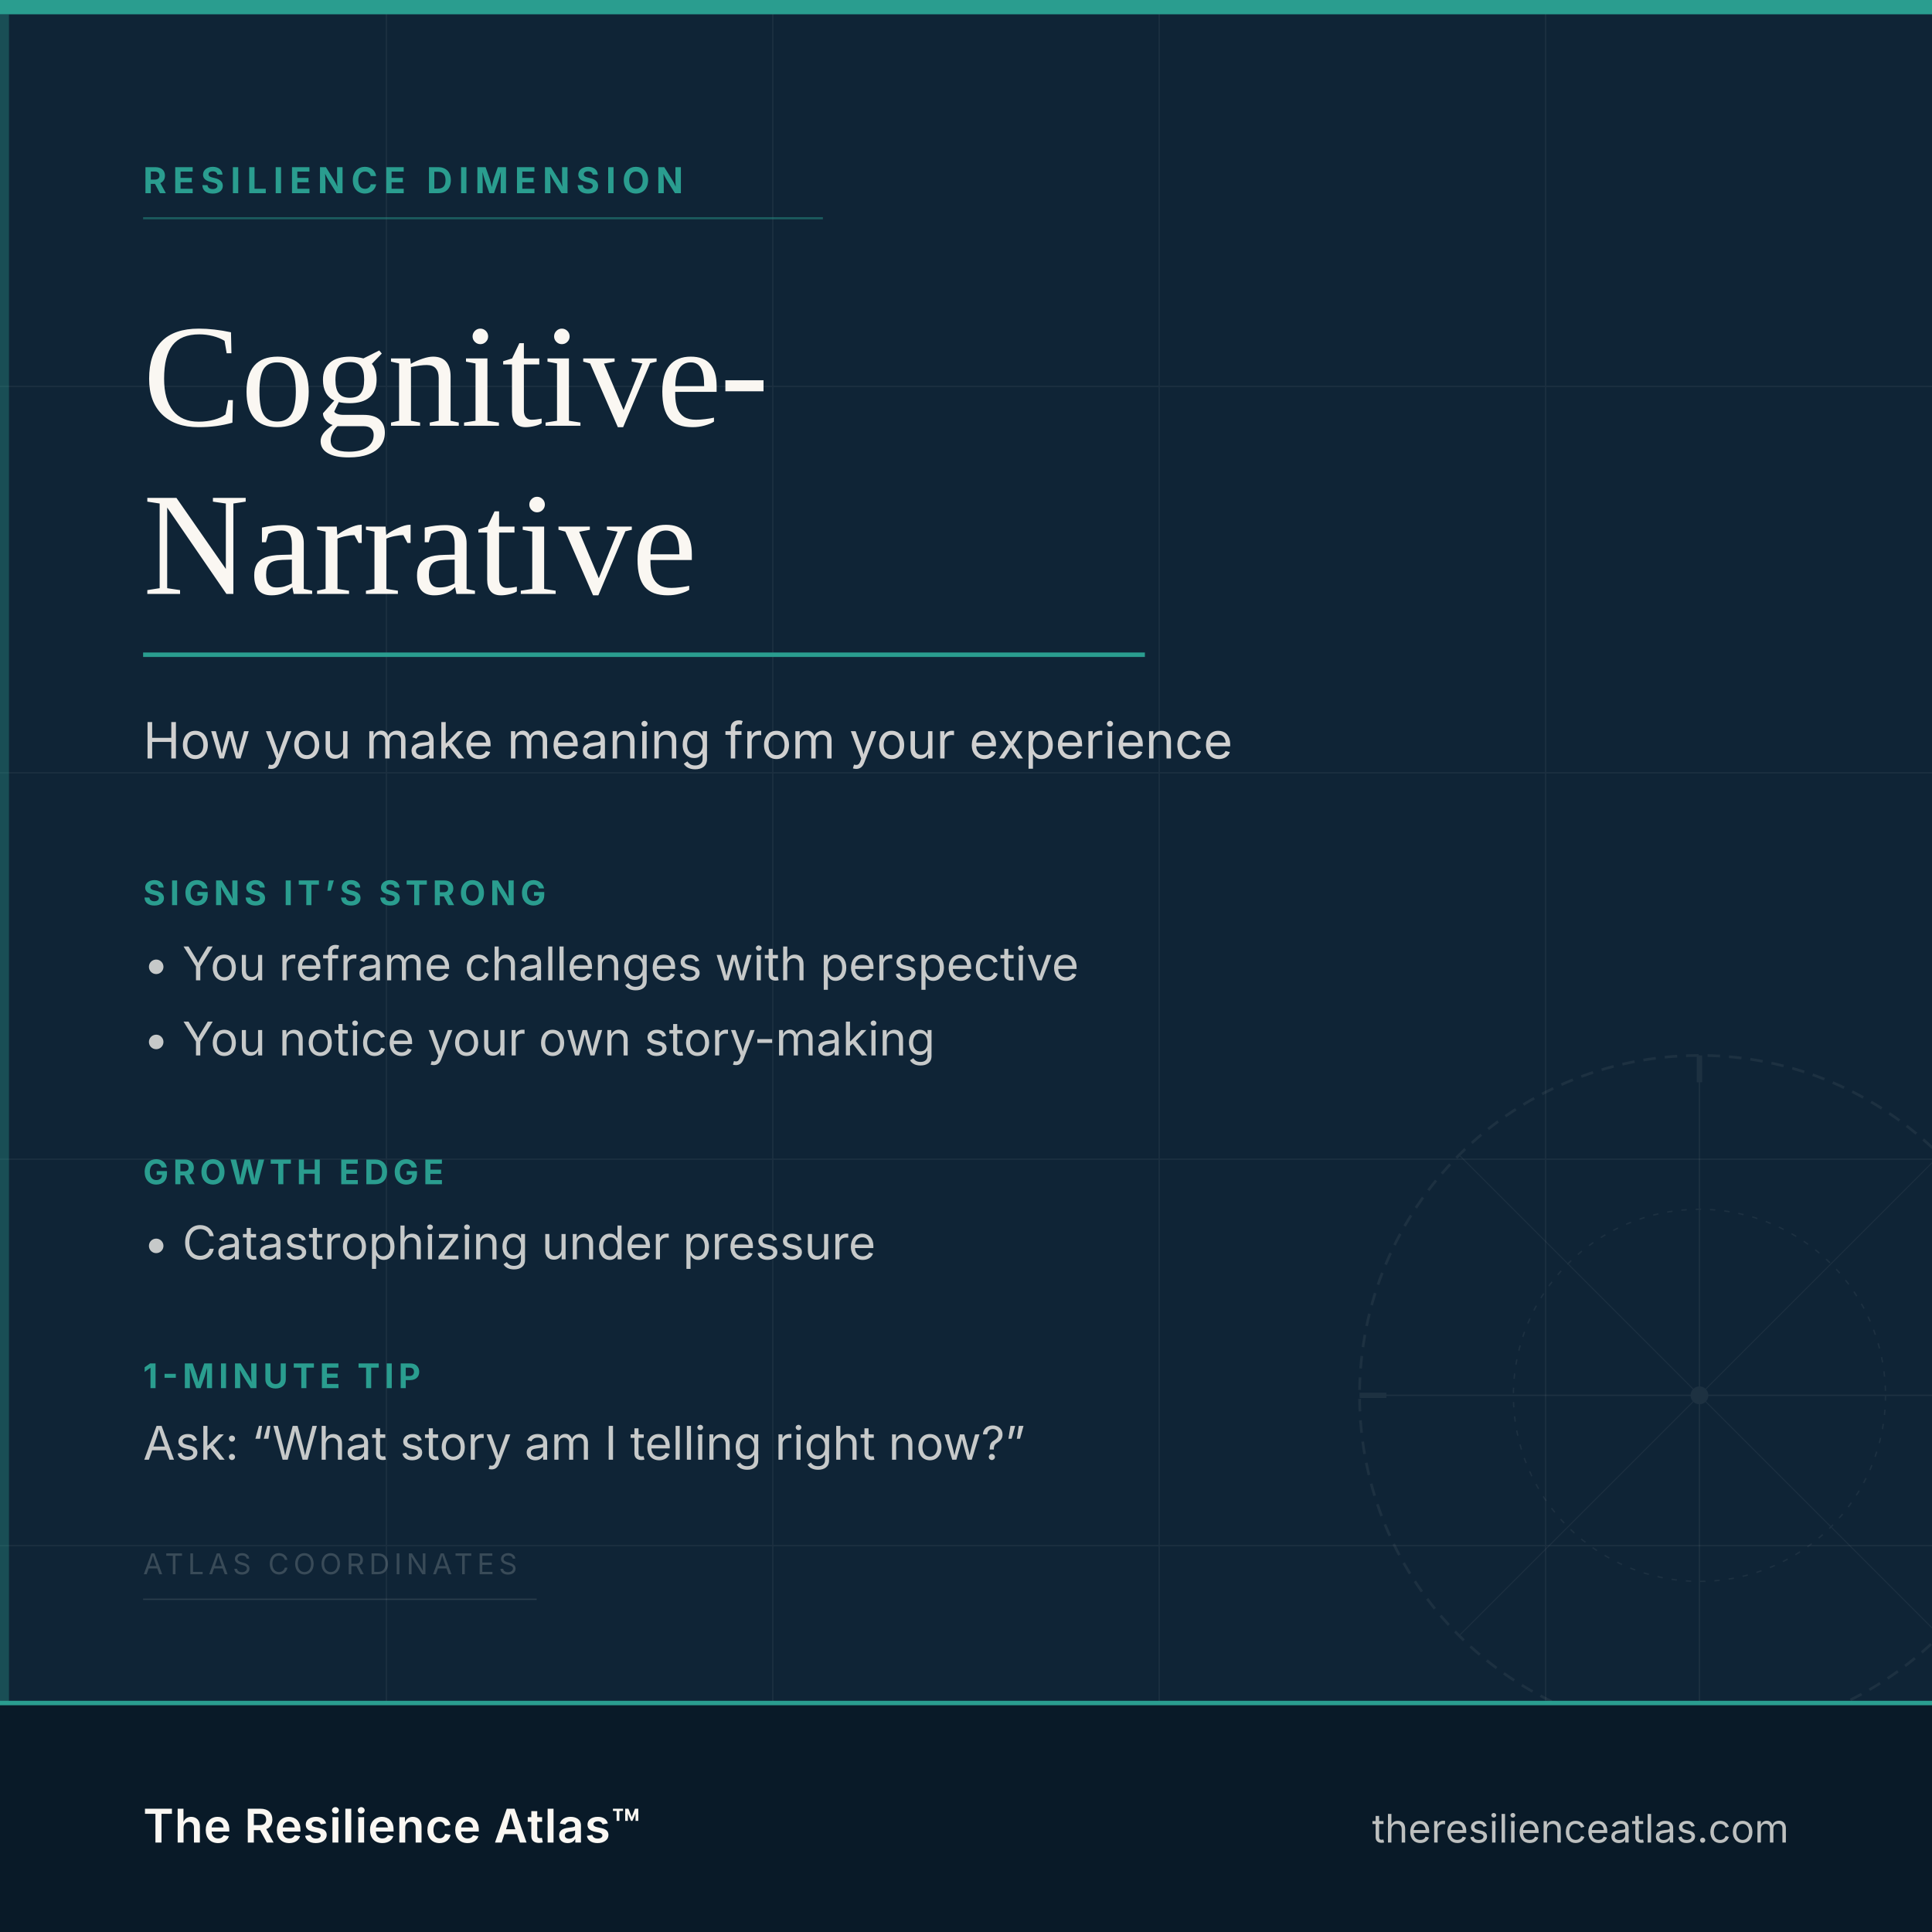
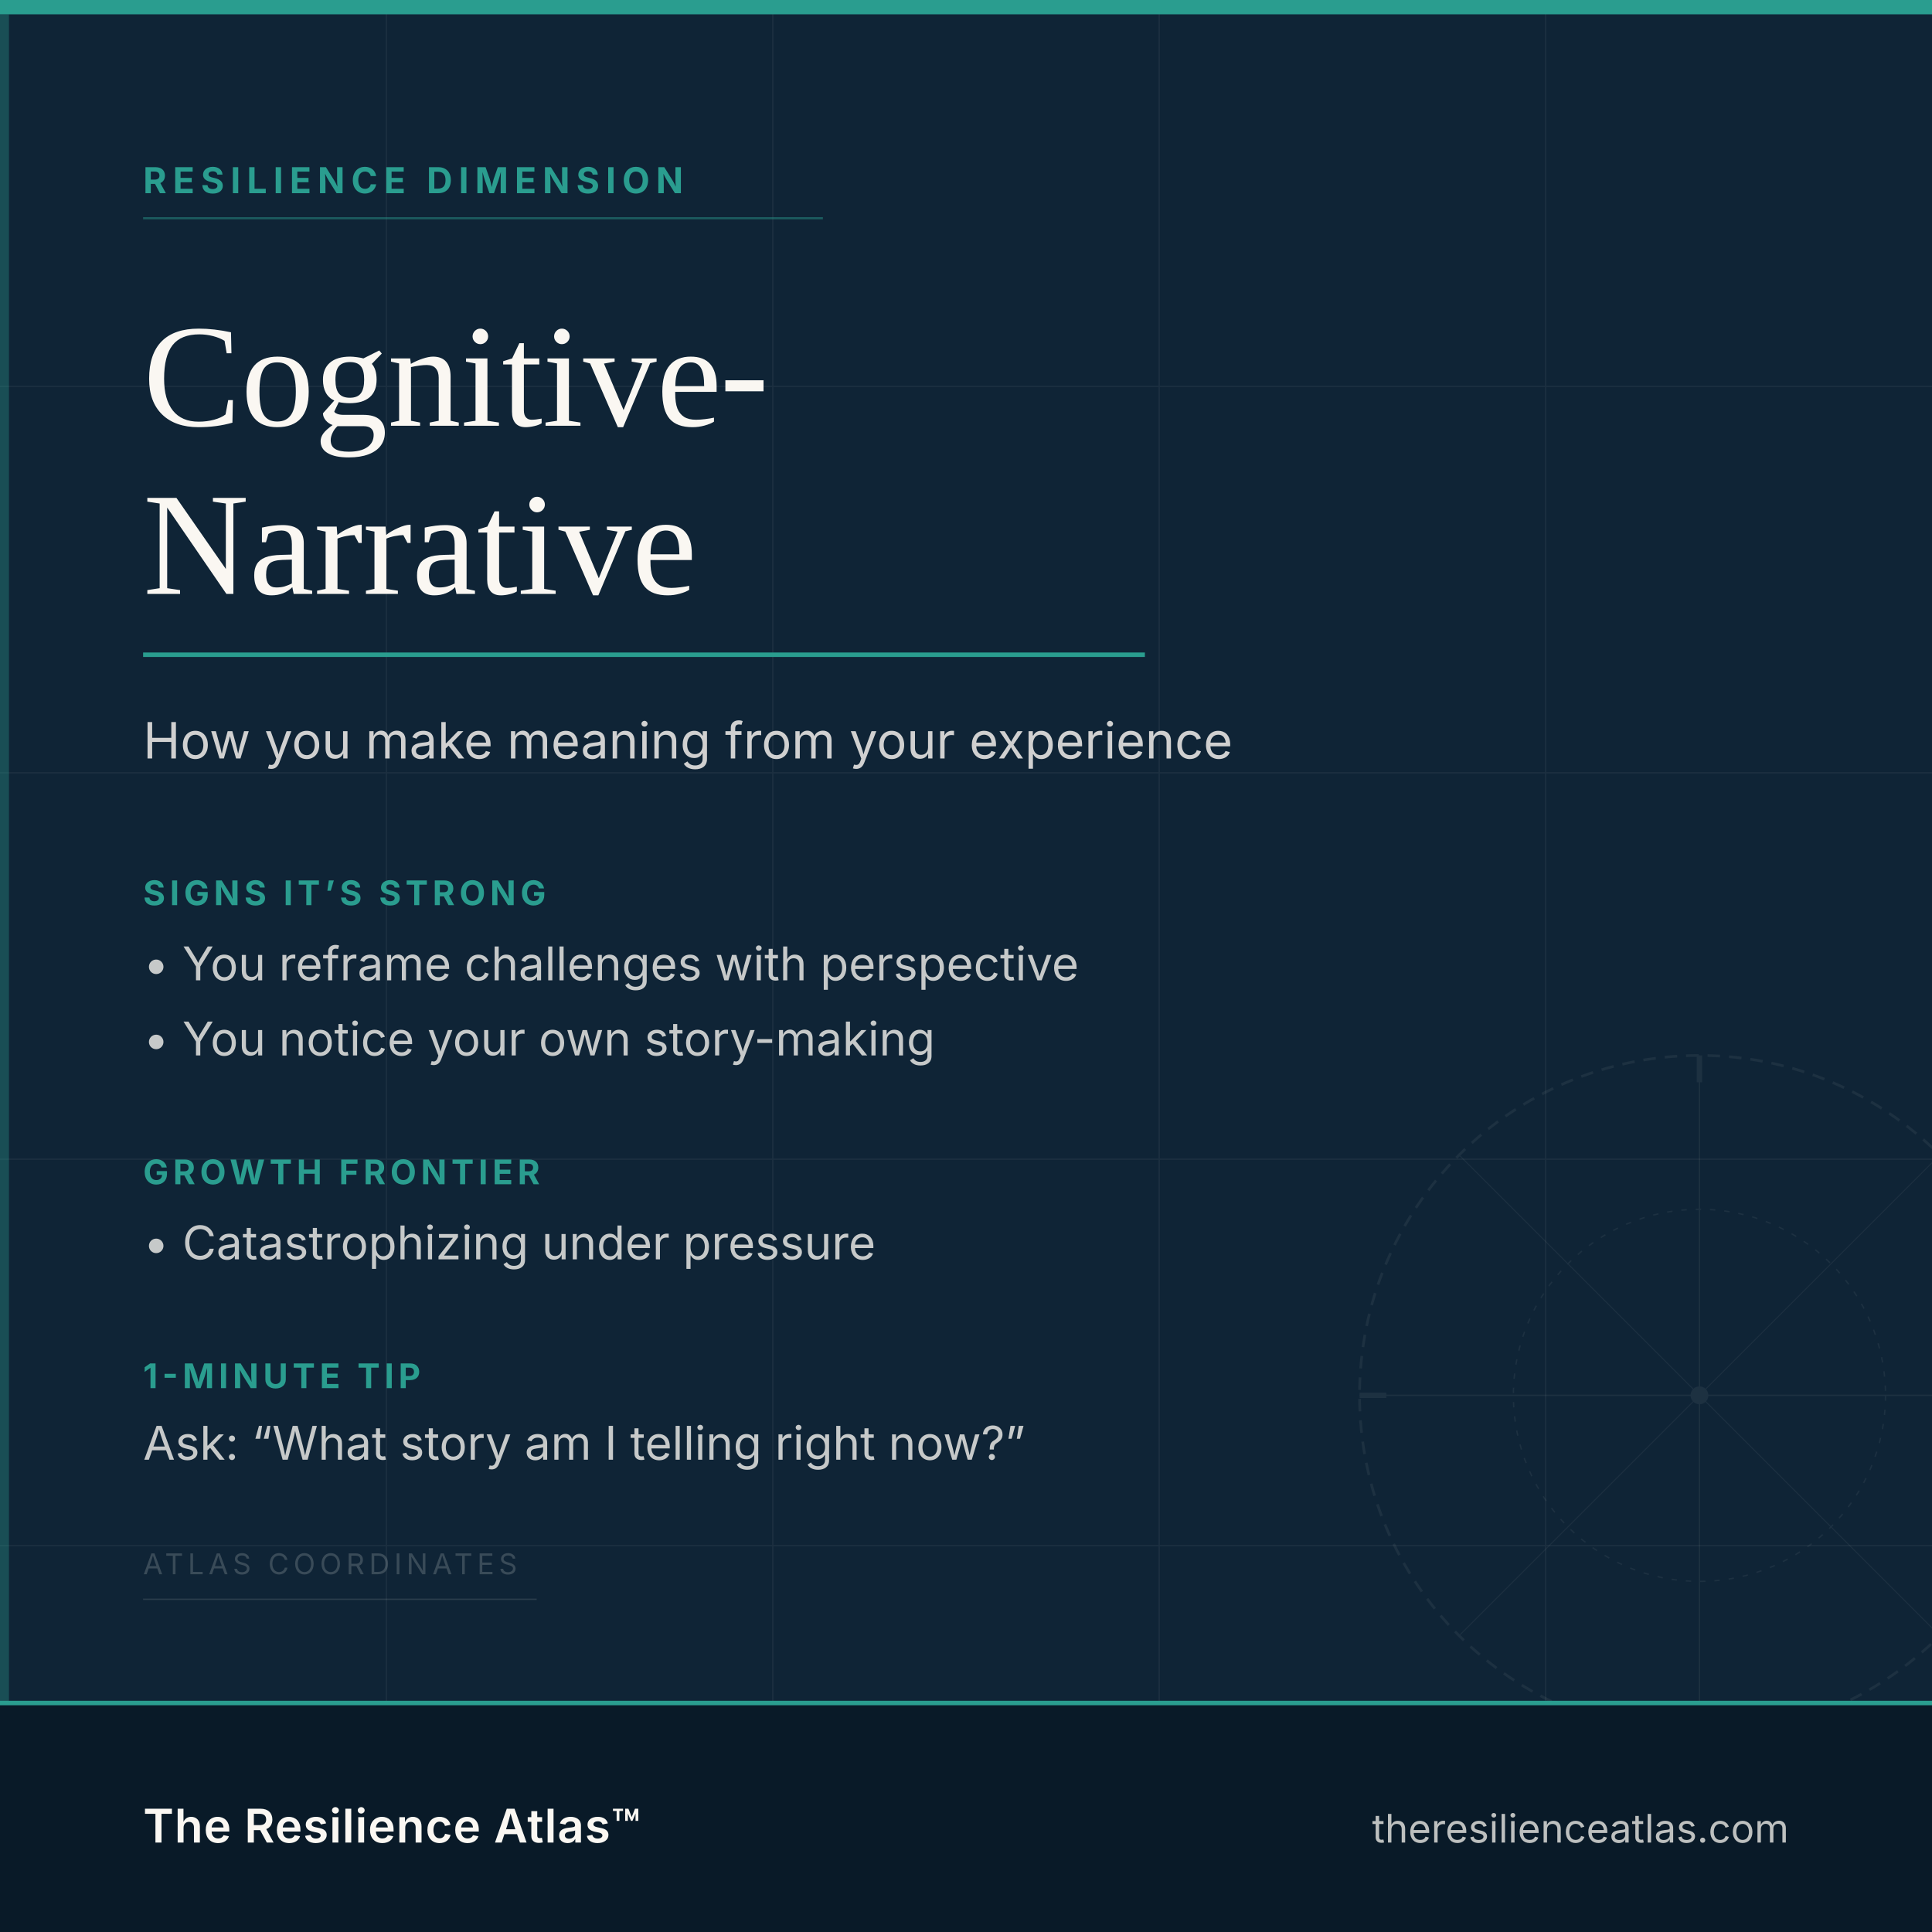
<svg xmlns="http://www.w3.org/2000/svg" viewBox="0 0 1080 1080" width="1080" height="1080" role="img" aria-labelledby="dim1-title">
  <rect width="1080" height="1080" fill="#0F2436" />
  <g opacity="0.055" stroke="#FAF7F2" stroke-width="0.75">
    <line x1="0" y1="216" x2="1080" y2="216" />
    <line x1="0" y1="432" x2="1080" y2="432" />
    <line x1="0" y1="648" x2="1080" y2="648" />
    <line x1="0" y1="864" x2="1080" y2="864" />
    <line x1="216" y1="0" x2="216" y2="952" />
    <line x1="432" y1="0" x2="432" y2="952" />
    <line x1="648" y1="0" x2="648" y2="952" />
    <line x1="864" y1="0" x2="864" y2="952" />
  </g>
  <g opacity="0.06">
    <circle cx="950" cy="780" r="190" fill="none" stroke="#FAF7F2" stroke-width="1.5" stroke-dasharray="7,5" />
    <circle cx="950" cy="780" r="104" fill="none" stroke="#FAF7F2" stroke-width="0.75" stroke-dasharray="3,5" />
    <line x1="950" y1="590" x2="950" y2="970" stroke="#FAF7F2" stroke-width="0.75" />
    <line x1="760" y1="780" x2="1140" y2="780" stroke="#FAF7F2" stroke-width="0.75" />
    <line x1="816" y1="646" x2="1084" y2="914" stroke="#FAF7F2" stroke-width="0.5" />
    <line x1="1084" y1="646" x2="816" y2="914" stroke="#FAF7F2" stroke-width="0.5" />
    <line x1="950" y1="590" x2="950" y2="605" stroke="#FAF7F2" stroke-width="3" />
    <line x1="950" y1="955" x2="950" y2="970" stroke="#FAF7F2" stroke-width="3" />
    <line x1="760" y1="780" x2="775" y2="780" stroke="#FAF7F2" stroke-width="3" />
    <line x1="1125" y1="780" x2="1140" y2="780" stroke="#FAF7F2" stroke-width="3" />
    <circle cx="950" cy="780" r="5" fill="#FAF7F2" />
  </g>
  <rect x="0" y="0" width="1080" height="8" fill="#2A9D8F" />
  <rect x="0" y="8" width="5" height="944" fill="#2A9D8F" opacity="0.35" />
  <text x="80" y="108" fill="#2A9D8F" font-family="'Inter', 'Source Sans 3', Arial, sans-serif" font-size="20" font-weight="700" letter-spacing="3.5">RESILIENCE DIMENSION</text>
  <line x1="80" y1="122" x2="460" y2="122" stroke="#2A9D8F" stroke-width="1.2" opacity="0.45" />
  <text x="80" y="238" fill="#FAF7F2" font-family="'DM Serif Display', Georgia, 'Times New Roman', serif" font-size="82">Cognitive‑</text>
  <text x="80" y="332" fill="#FAF7F2" font-family="'DM Serif Display', Georgia, 'Times New Roman', serif" font-size="82">Narrative</text>
  <line x1="80" y1="366" x2="640" y2="366" stroke="#2A9D8F" stroke-width="2.5" />
  <text x="80" y="424" fill="#FAF7F2" font-family="'Inter', 'Source Sans 3', Arial, sans-serif" font-size="28" opacity="0.82">How you make meaning from your experience</text>
  <text x="80" y="506" fill="#2A9D8F" font-family="'Inter', 'Source Sans 3', Arial, sans-serif" font-size="19" font-weight="700" letter-spacing="2.5">SIGNS IT’S STRONG</text>
  <text x="80" y="548" fill="#FAF7F2" font-family="'Inter', 'Source Sans 3', Arial, sans-serif" font-size="26" opacity="0.78">• You reframe challenges with perspective</text>
  <text x="80" y="590" fill="#FAF7F2" font-family="'Inter', 'Source Sans 3', Arial, sans-serif" font-size="26" opacity="0.78">• You notice your own story-making</text>
-   <text x="80" y="662" fill="#2A9D8F" font-family="'Inter', 'Source Sans 3', Arial, sans-serif" font-size="19" font-weight="700" letter-spacing="2.5">GROWTH EDGE</text>
+   <text x="80" y="662" fill="#2A9D8F" font-family="'Inter', 'Source Sans 3', Arial, sans-serif" font-size="19" font-weight="700" letter-spacing="2.5">GROWTH FRONTIER</text>
  <text x="80" y="704" fill="#FAF7F2" font-family="'Inter', 'Source Sans 3', Arial, sans-serif" font-size="26" opacity="0.78">• Catastrophizing under pressure</text>
  <text x="80" y="776" fill="#2A9D8F" font-family="'Inter', 'Source Sans 3', Arial, sans-serif" font-size="19" font-weight="700" letter-spacing="2.5">1-MINUTE TIP</text>
  <text x="80" y="816" fill="#FAF7F2" font-family="'Inter', 'Source Sans 3', Arial, sans-serif" font-size="26" opacity="0.78">Ask: “What story am I telling right now?”</text>
  <text x="80" y="880" fill="#FAF7F2" font-family="'Inter', 'Source Sans 3', Arial, sans-serif" font-size="16" letter-spacing="2.5" opacity="0.18">ATLAS COORDINATES</text>
  <line x1="80" y1="894" x2="300" y2="894" stroke="#FAF7F2" stroke-width="0.75" opacity="0.12" />
  <rect x="0" y="952" width="1080" height="128" fill="#091A28" />
  <line x1="0" y1="952" x2="1080" y2="952" stroke="#2A9D8F" stroke-width="2.5" />
  <text x="80" y="1030" fill="#FAF7F2" font-family="'Inter', 'Source Sans 3', Arial, sans-serif" font-size="26" font-weight="600" letter-spacing="0.4">The Resilience Atlas™</text>
  <text x="1000" y="1030" text-anchor="end" fill="#FAF7F2" font-family="'Inter', 'Source Sans 3', Arial, sans-serif" font-size="22" opacity="0.75">theresilienceatlas.com</text>
</svg>
